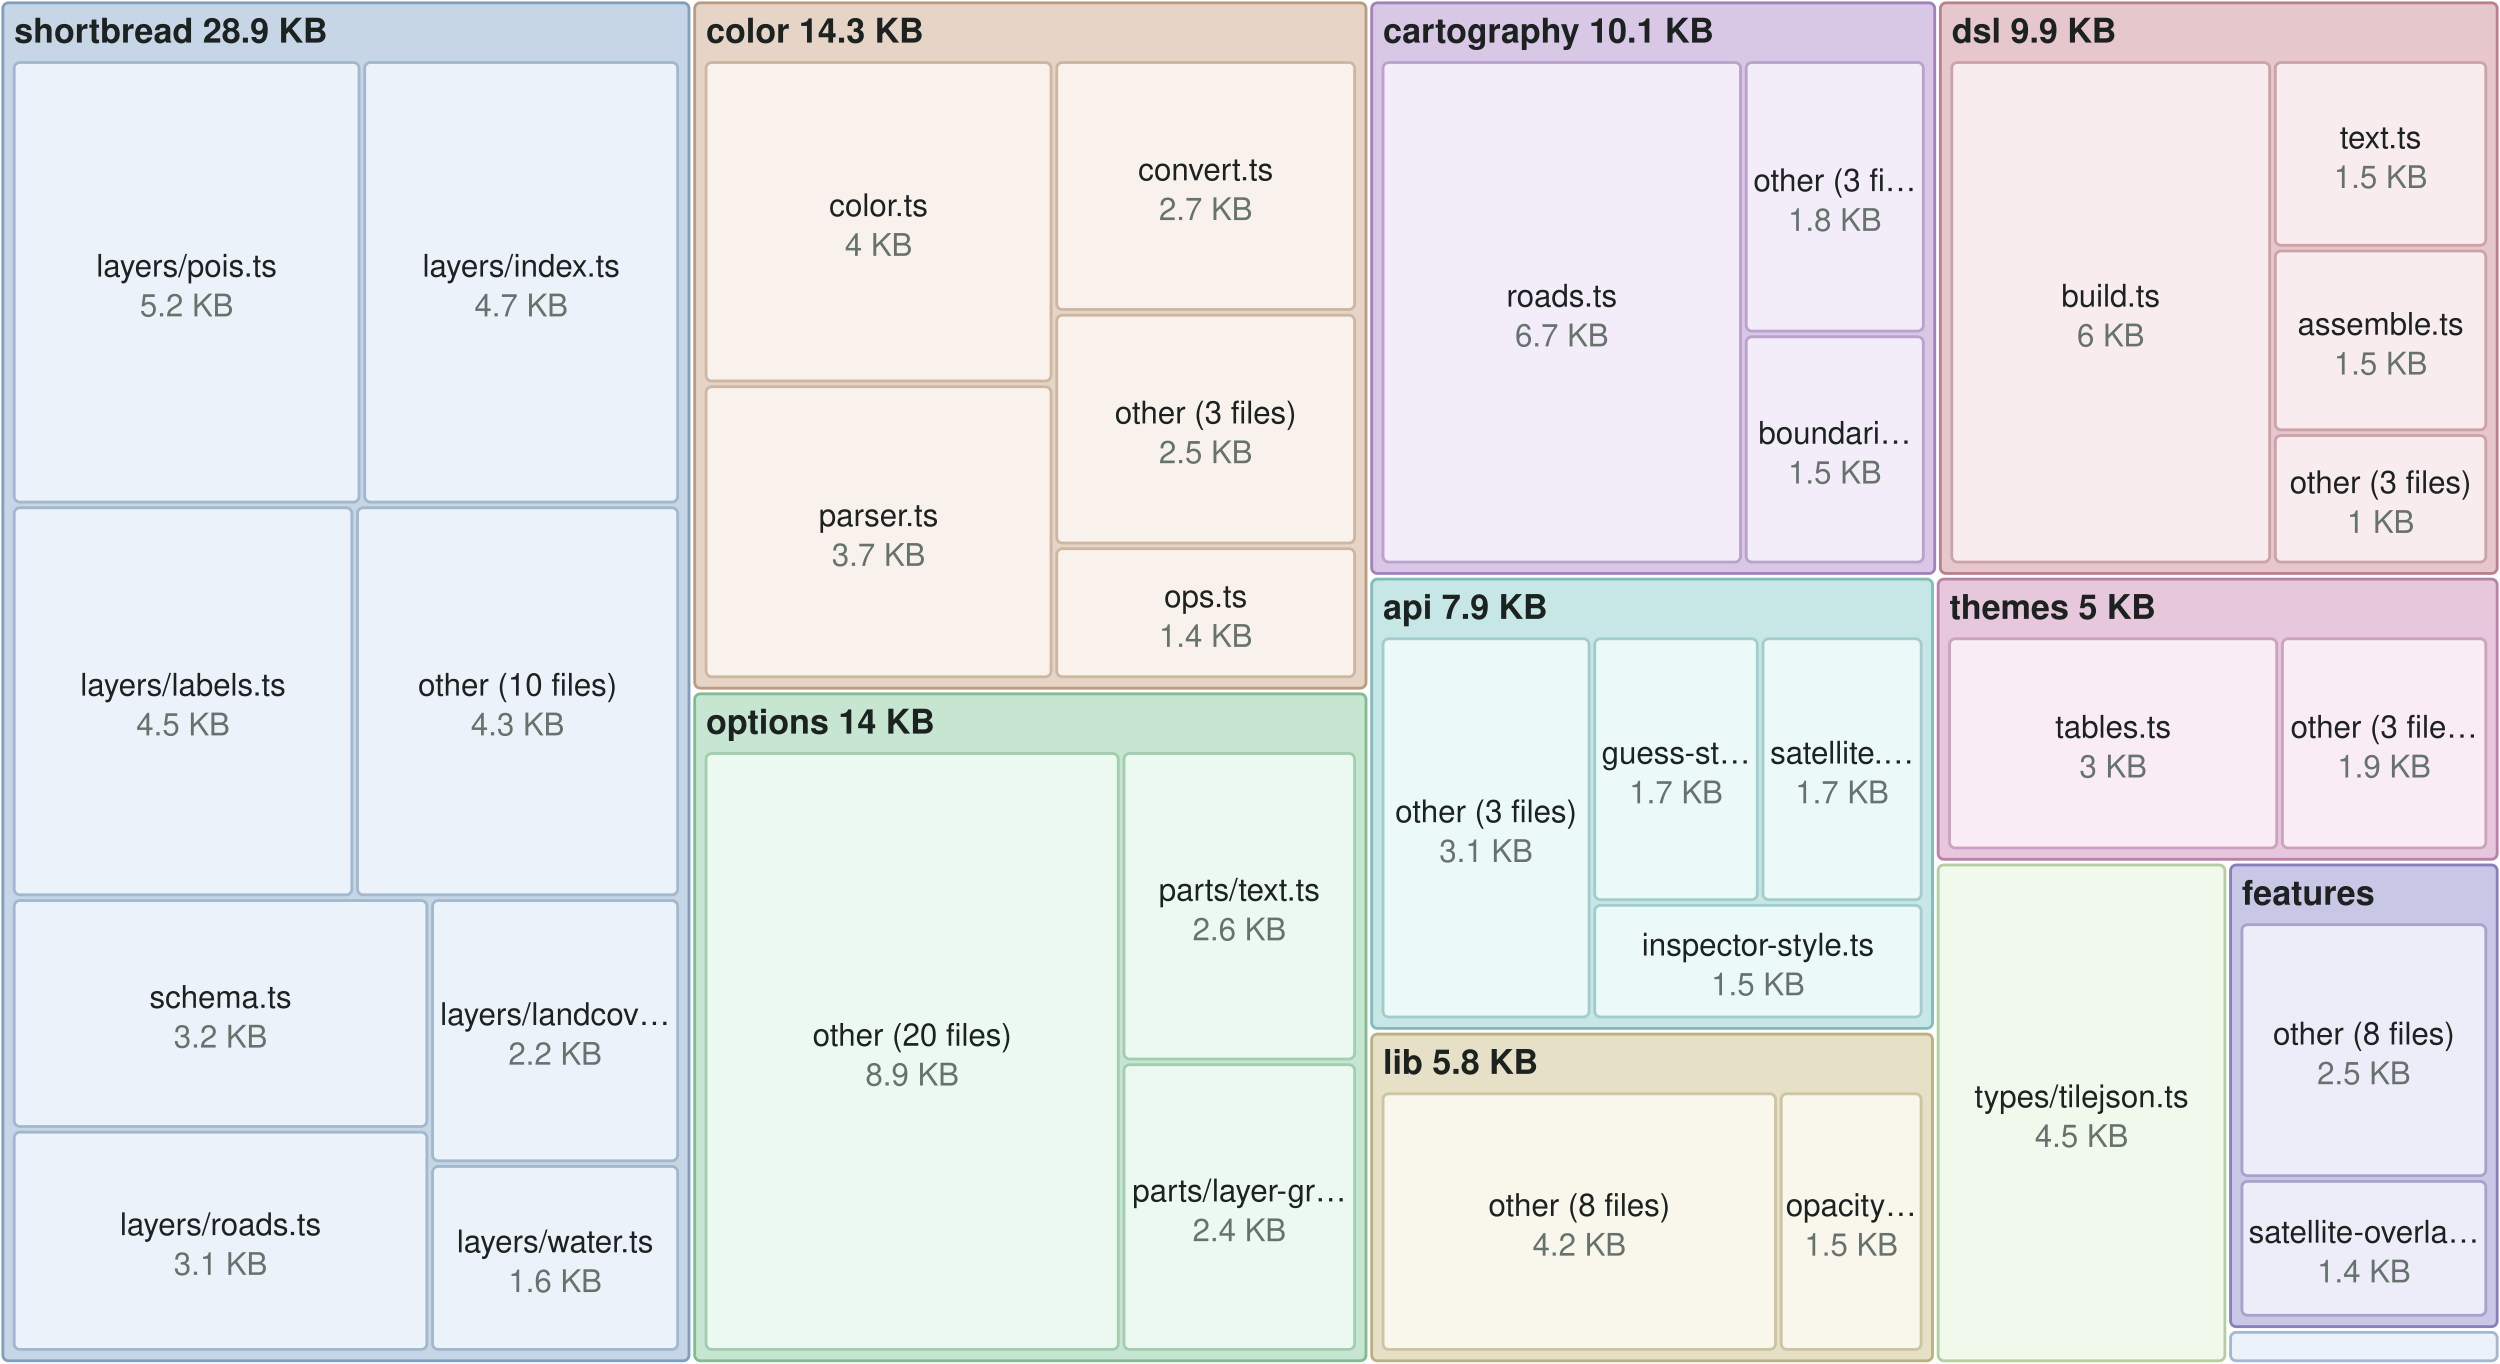
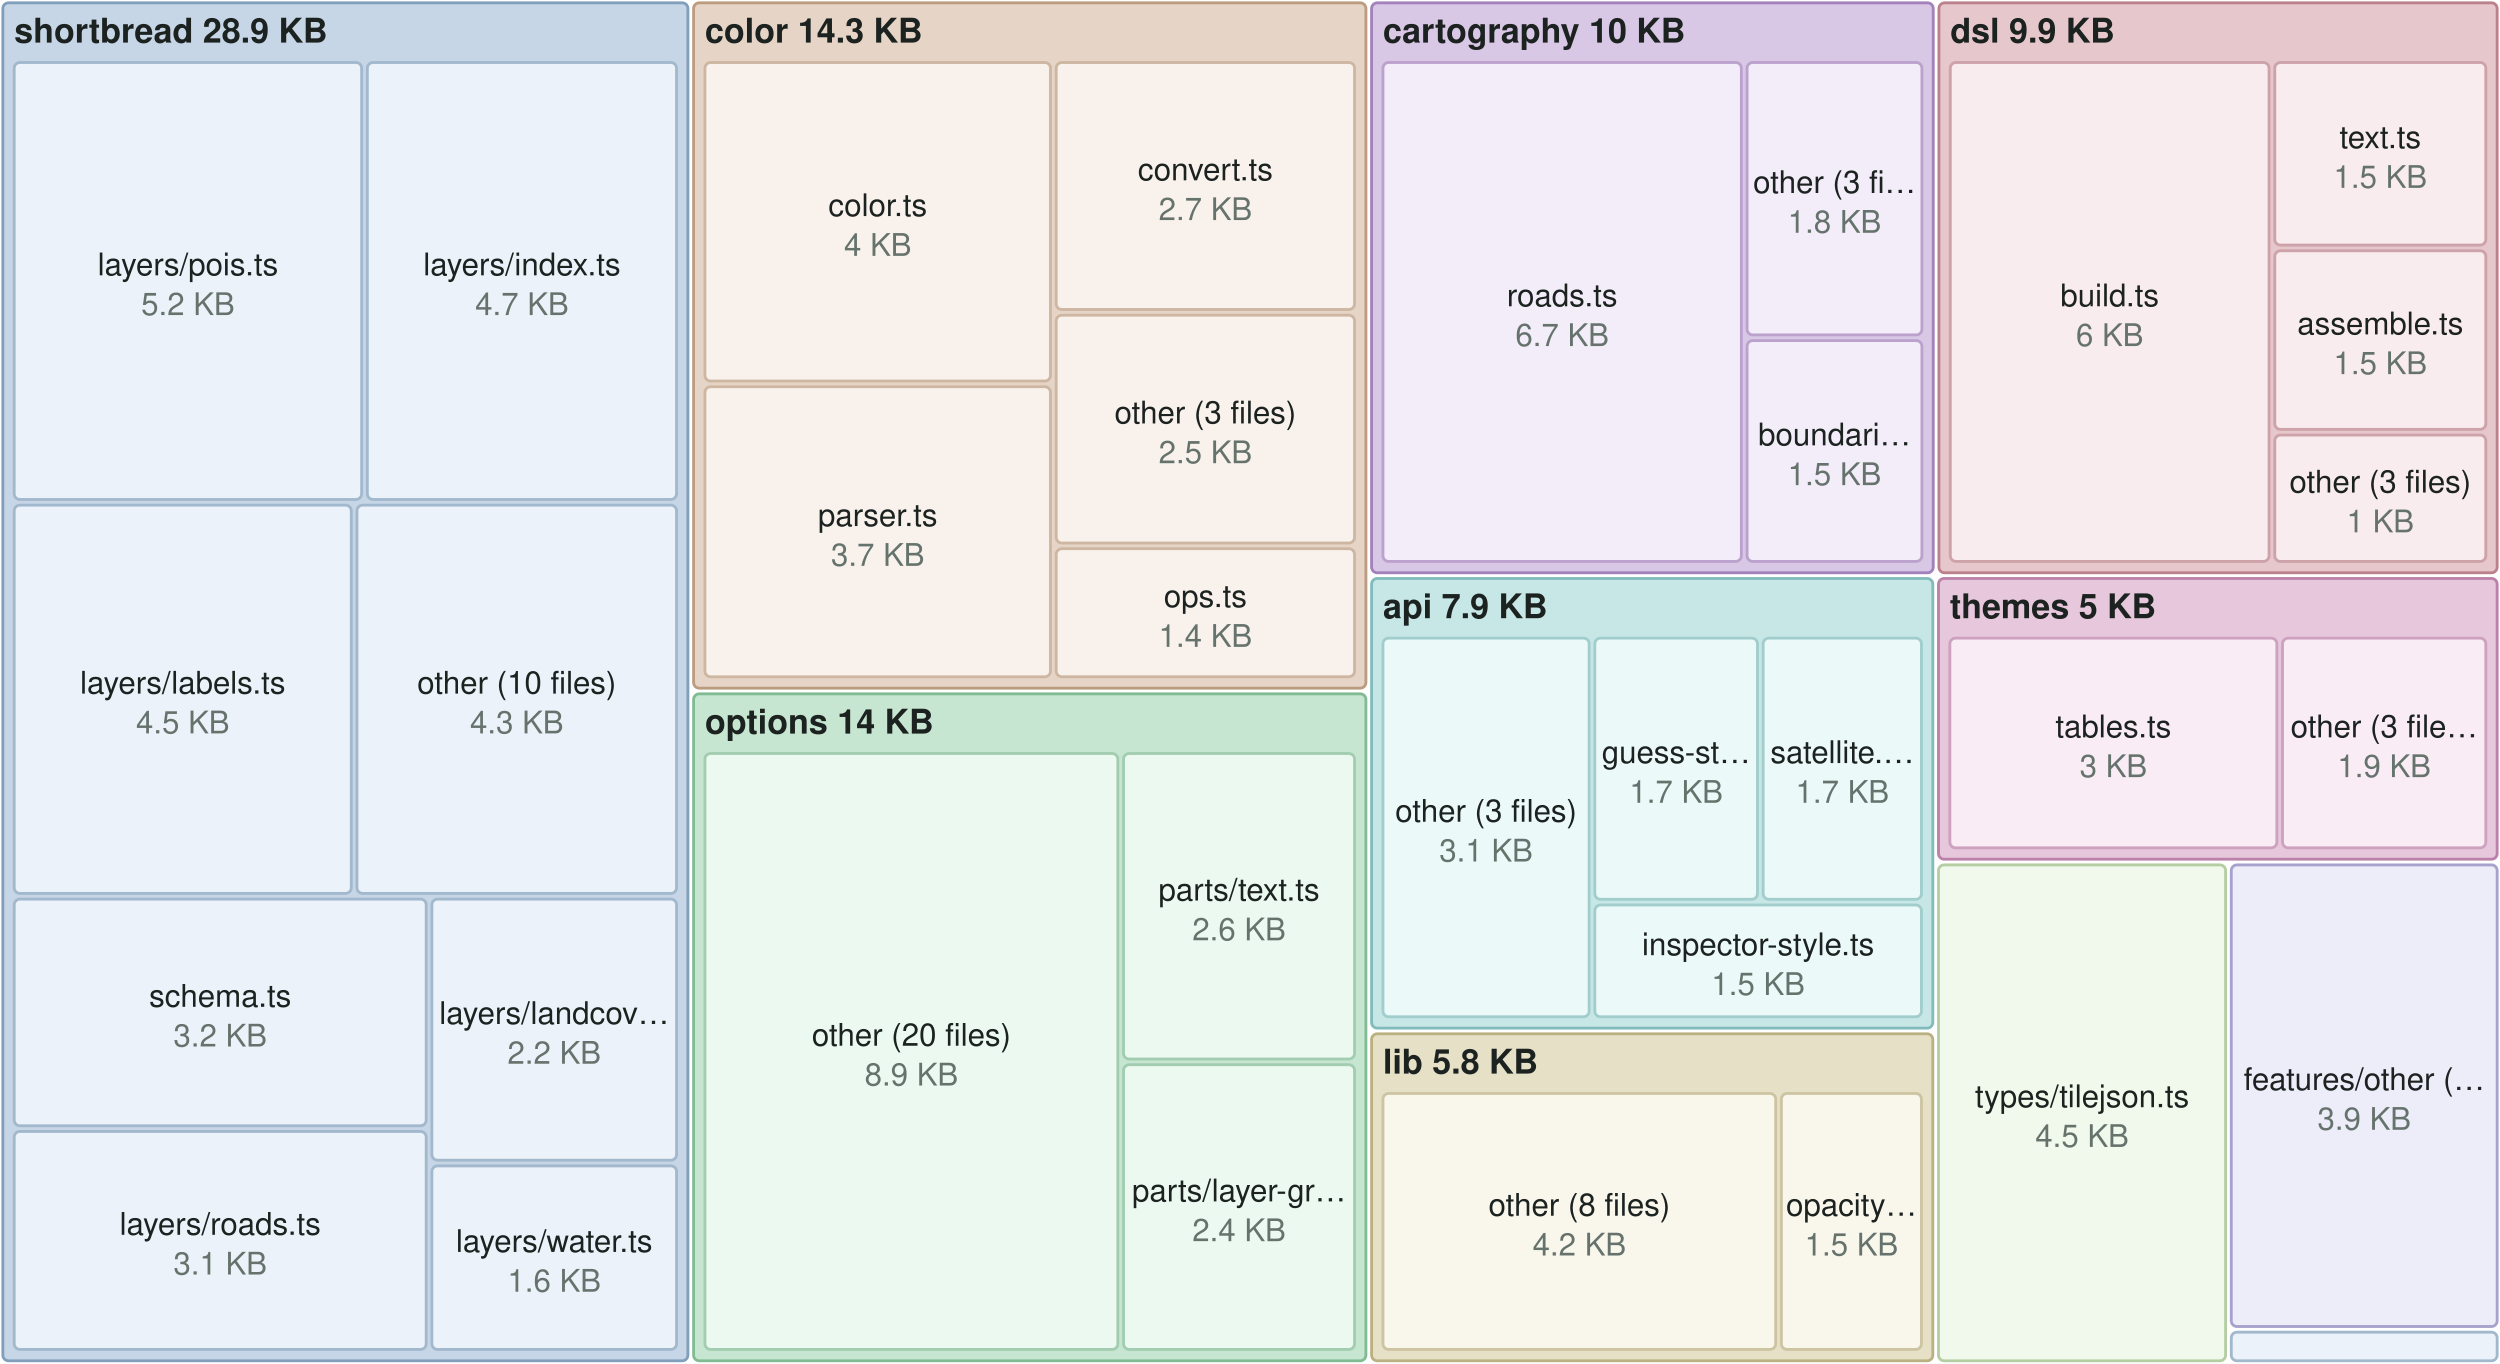
<svg xmlns="http://www.w3.org/2000/svg" width="880" height="480" viewBox="0 0 880 480">
  <style>
	.background { fill: #ffffff; }
	text { font-family: Helvetica, Arial, 'Liberation Sans', sans-serif; }
	.group-label { fill: #1b2220; font-weight: 600; font-size: 12px; }
	.leaf-label { fill: #1b2220; font-size: 11px; text-anchor: middle; }
	.leaf-size { fill: #66736d; font-size: 11px; text-anchor: middle; }
	.group-box, .leaf-box { stroke-width: 1; }
	.leaf:hover .leaf-box { stroke-width: 2; }
	.c0 .group-box { fill: hsl(210 38% 84%); stroke: hsl(210 30% 62%); }
	.c0 .leaf-box { fill: hsl(210 50% 95%); stroke: hsl(210 30% 72%); }
	.c1 .group-box { fill: hsl(28 38% 84%); stroke: hsl(28 30% 62%); }
	.c1 .leaf-box { fill: hsl(28 50% 95%); stroke: hsl(28 30% 72%); }
	.c2 .group-box { fill: hsl(140 38% 84%); stroke: hsl(140 30% 62%); }
	.c2 .leaf-box { fill: hsl(140 50% 95%); stroke: hsl(140 30% 72%); }
	.c3 .group-box { fill: hsl(275 38% 84%); stroke: hsl(275 30% 62%); }
	.c3 .leaf-box { fill: hsl(275 50% 95%); stroke: hsl(275 30% 72%); }
	.c4 .group-box { fill: hsl(350 38% 84%); stroke: hsl(350 30% 62%); }
	.c4 .leaf-box { fill: hsl(350 50% 95%); stroke: hsl(350 30% 72%); }
	.c5 .group-box { fill: hsl(180 38% 84%); stroke: hsl(180 30% 62%); }
	.c5 .leaf-box { fill: hsl(180 50% 95%); stroke: hsl(180 30% 72%); }
	.c6 .group-box { fill: hsl(48 38% 84%); stroke: hsl(48 30% 62%); }
	.c6 .leaf-box { fill: hsl(48 50% 95%); stroke: hsl(48 30% 72%); }
	.c7 .group-box { fill: hsl(320 38% 84%); stroke: hsl(320 30% 62%); }
	.c7 .leaf-box { fill: hsl(320 50% 95%); stroke: hsl(320 30% 72%); }
	.c8 .group-box { fill: hsl(95 38% 84%); stroke: hsl(95 30% 62%); }
	.c8 .leaf-box { fill: hsl(95 50% 95%); stroke: hsl(95 30% 72%); }
	.c9 .group-box { fill: hsl(245 38% 84%); stroke: hsl(245 30% 62%); }
	.c9 .leaf-box { fill: hsl(245 50% 95%); stroke: hsl(245 30% 72%); }
	@media (prefers-color-scheme: dark) {
		.background { fill: #0d1117; }
		.group-label, .leaf-label { fill: #e6edf3; }
		.leaf-size { fill: #8b949e; }
		.c0 .group-box { fill: hsl(210 22% 22%); stroke: hsl(210 20% 38%); }
		.c0 .leaf-box { fill: hsl(210 25% 14%); stroke: hsl(210 20% 32%); }
		.c1 .group-box { fill: hsl(28 22% 22%); stroke: hsl(28 20% 38%); }
		.c1 .leaf-box { fill: hsl(28 25% 14%); stroke: hsl(28 20% 32%); }
		.c2 .group-box { fill: hsl(140 22% 22%); stroke: hsl(140 20% 38%); }
		.c2 .leaf-box { fill: hsl(140 25% 14%); stroke: hsl(140 20% 32%); }
		.c3 .group-box { fill: hsl(275 22% 22%); stroke: hsl(275 20% 38%); }
		.c3 .leaf-box { fill: hsl(275 25% 14%); stroke: hsl(275 20% 32%); }
		.c4 .group-box { fill: hsl(350 22% 22%); stroke: hsl(350 20% 38%); }
		.c4 .leaf-box { fill: hsl(350 25% 14%); stroke: hsl(350 20% 32%); }
		.c5 .group-box { fill: hsl(180 22% 22%); stroke: hsl(180 20% 38%); }
		.c5 .leaf-box { fill: hsl(180 25% 14%); stroke: hsl(180 20% 32%); }
		.c6 .group-box { fill: hsl(48 22% 22%); stroke: hsl(48 20% 38%); }
		.c6 .leaf-box { fill: hsl(48 25% 14%); stroke: hsl(48 20% 32%); }
		.c7 .group-box { fill: hsl(320 22% 22%); stroke: hsl(320 20% 38%); }
		.c7 .leaf-box { fill: hsl(320 25% 14%); stroke: hsl(320 20% 32%); }
		.c8 .group-box { fill: hsl(95 22% 22%); stroke: hsl(95 20% 38%); }
		.c8 .leaf-box { fill: hsl(95 25% 14%); stroke: hsl(95 20% 32%); }
		.c9 .group-box { fill: hsl(245 22% 22%); stroke: hsl(245 20% 38%); }
		.c9 .leaf-box { fill: hsl(245 25% 14%); stroke: hsl(245 20% 32%); }
	}
</style>
  <rect class="background" width="880" height="480" />
  <g class="group c0">
-     <rect class="group-box" x="1" y="1" width="241.53" height="478" rx="2" />
+     <rect class="group-box" x="1" y="1" width="241.14" height="478" rx="2" />
    <text class="group-label" x="5" y="15" textLength="108.71" lengthAdjust="spacingAndGlyphs">shortbread 28.9 KB</text>
  </g>
  <g class="leaf c0">
-     <rect class="leaf-box" x="5" y="22" width="121.38" height="154.74" rx="2" />
-     <text class="leaf-label" x="65.69" y="97.37" textLength="64.19" lengthAdjust="spacingAndGlyphs">layers/pois.ts</text>
-     <text class="leaf-size" x="65.69" y="111.37" textLength="33.02" lengthAdjust="spacingAndGlyphs">5.2 KB</text>
-   </g>
-   <g class="leaf c0">
-     <rect class="leaf-box" x="128.38" y="22" width="110.15" height="154.74" rx="2" />
-     <text class="leaf-label" x="183.46" y="97.37" textLength="70.3" lengthAdjust="spacingAndGlyphs">layers/index.ts</text>
-     <text class="leaf-size" x="183.46" y="111.37" textLength="33.02" lengthAdjust="spacingAndGlyphs">4.7 KB</text>
-   </g>
-   <g class="leaf c0">
-     <rect class="leaf-box" x="5" y="178.74" width="118.85" height="136.24" rx="2" />
-     <text class="leaf-label" x="64.43" y="244.86" textLength="72.74" lengthAdjust="spacingAndGlyphs">layers/labels.ts</text>
-     <text class="leaf-size" x="64.43" y="258.86" textLength="33.02" lengthAdjust="spacingAndGlyphs">4.5 KB</text>
-   </g>
-   <g class="leaf c0">
-     <rect class="leaf-box" x="125.85" y="178.74" width="112.68" height="136.24" rx="2" />
-     <text class="leaf-label" x="182.19" y="244.86" textLength="70.3" lengthAdjust="spacingAndGlyphs">other (10 files)</text>
-     <text class="leaf-size" x="182.19" y="258.86" textLength="33.02" lengthAdjust="spacingAndGlyphs">4.3 KB</text>
-   </g>
-   <g class="leaf c0">
-     <rect class="leaf-box" x="5" y="316.99" width="145.26" height="79.53" rx="2" />
-     <text class="leaf-label" x="77.63" y="354.75" textLength="50.13" lengthAdjust="spacingAndGlyphs">schema.ts</text>
-     <text class="leaf-size" x="77.63" y="368.75" textLength="33.02" lengthAdjust="spacingAndGlyphs">3.2 KB</text>
-   </g>
-   <g class="leaf c0">
-     <rect class="leaf-box" x="5" y="398.52" width="145.26" height="76.48" rx="2" />
-     <text class="leaf-label" x="77.63" y="434.76" textLength="71.52" lengthAdjust="spacingAndGlyphs">layers/roads.ts</text>
-     <text class="leaf-size" x="77.63" y="448.76" textLength="33.02" lengthAdjust="spacingAndGlyphs">3.1 KB</text>
-   </g>
-   <g class="leaf c0">
-     <rect class="leaf-box" x="152.26" y="316.99" width="86.27" height="91.61" rx="2" />
-     <text class="leaf-label" x="195.4" y="360.79" textLength="76.42" lengthAdjust="spacingAndGlyphs">layers/landcov…</text>
-     <text class="leaf-size" x="195.4" y="374.79" textLength="33.02" lengthAdjust="spacingAndGlyphs">2.2 KB</text>
-   </g>
-   <g class="leaf c0">
-     <rect class="leaf-box" x="152.26" y="410.59" width="86.27" height="64.41" rx="2" />
-     <text class="leaf-label" x="195.4" y="440.8" textLength="70.91" lengthAdjust="spacingAndGlyphs">layers/water.ts</text>
-     <text class="leaf-size" x="195.4" y="454.8" textLength="33.02" lengthAdjust="spacingAndGlyphs">1.6 KB</text>
+     <rect class="leaf-box" x="5" y="22" width="122.3" height="153.81" rx="2" />
+     <text class="leaf-label" x="66.15" y="96.91" textLength="64.19" lengthAdjust="spacingAndGlyphs">layers/pois.ts</text>
+     <text class="leaf-size" x="66.15" y="110.91" textLength="33.02" lengthAdjust="spacingAndGlyphs">5.2 KB</text>
+   </g>
+   <g class="leaf c0">
+     <rect class="leaf-box" x="129.3" y="22" width="108.84" height="153.81" rx="2" />
+     <text class="leaf-label" x="183.72" y="96.91" textLength="70.3" lengthAdjust="spacingAndGlyphs">layers/index.ts</text>
+     <text class="leaf-size" x="183.72" y="110.91" textLength="33.02" lengthAdjust="spacingAndGlyphs">4.7 KB</text>
+   </g>
+   <g class="leaf c0">
+     <rect class="leaf-box" x="5" y="177.81" width="118.65" height="136.67" rx="2" />
+     <text class="leaf-label" x="64.33" y="244.15" textLength="72.74" lengthAdjust="spacingAndGlyphs">layers/labels.ts</text>
+     <text class="leaf-size" x="64.33" y="258.15" textLength="33.02" lengthAdjust="spacingAndGlyphs">4.5 KB</text>
+   </g>
+   <g class="leaf c0">
+     <rect class="leaf-box" x="125.65" y="177.81" width="112.49" height="136.67" rx="2" />
+     <text class="leaf-label" x="181.9" y="244.15" textLength="70.3" lengthAdjust="spacingAndGlyphs">other (10 files)</text>
+     <text class="leaf-size" x="181.9" y="258.15" textLength="33.02" lengthAdjust="spacingAndGlyphs">4.3 KB</text>
+   </g>
+   <g class="leaf c0">
+     <rect class="leaf-box" x="5" y="316.49" width="145.02" height="79.78" rx="2" />
+     <text class="leaf-label" x="77.51" y="354.38" textLength="50.13" lengthAdjust="spacingAndGlyphs">schema.ts</text>
+     <text class="leaf-size" x="77.51" y="368.38" textLength="33.02" lengthAdjust="spacingAndGlyphs">3.2 KB</text>
+   </g>
+   <g class="leaf c0">
+     <rect class="leaf-box" x="5" y="398.27" width="145.02" height="76.73" rx="2" />
+     <text class="leaf-label" x="77.51" y="434.64" textLength="71.52" lengthAdjust="spacingAndGlyphs">layers/roads.ts</text>
+     <text class="leaf-size" x="77.51" y="448.64" textLength="33.02" lengthAdjust="spacingAndGlyphs">3.1 KB</text>
+   </g>
+   <g class="leaf c0">
+     <rect class="leaf-box" x="152.02" y="316.49" width="86.13" height="91.9" rx="2" />
+     <text class="leaf-label" x="195.08" y="360.44" textLength="76.42" lengthAdjust="spacingAndGlyphs">layers/landcov…</text>
+     <text class="leaf-size" x="195.08" y="374.44" textLength="33.02" lengthAdjust="spacingAndGlyphs">2.2 KB</text>
+   </g>
+   <g class="leaf c0">
+     <rect class="leaf-box" x="152.02" y="410.39" width="86.13" height="64.61" rx="2" />
+     <text class="leaf-label" x="195.08" y="440.69" textLength="70.91" lengthAdjust="spacingAndGlyphs">layers/water.ts</text>
+     <text class="leaf-size" x="195.08" y="454.69" textLength="33.02" lengthAdjust="spacingAndGlyphs">1.6 KB</text>
  </g>
  <g class="group c1">
-     <rect class="group-box" x="244.53" y="1" width="236.3" height="241.23" rx="2" />
-     <text class="group-label" x="248.53" y="15" textLength="75.37" lengthAdjust="spacingAndGlyphs">color 14.3 KB</text>
-   </g>
-   <g class="leaf c1">
-     <rect class="leaf-box" x="248.53" y="22" width="121.44" height="112.13" rx="2" />
-     <text class="leaf-label" x="309.25" y="76.06" textLength="35.45" lengthAdjust="spacingAndGlyphs">color.ts</text>
-     <text class="leaf-size" x="309.25" y="90.06" textLength="23.85" lengthAdjust="spacingAndGlyphs">4 KB</text>
-   </g>
-   <g class="leaf c1">
-     <rect class="leaf-box" x="248.53" y="136.13" width="121.44" height="102.1" rx="2" />
-     <text class="leaf-label" x="309.25" y="185.18" textLength="42.79" lengthAdjust="spacingAndGlyphs">parser.ts</text>
-     <text class="leaf-size" x="309.25" y="199.18" textLength="33.02" lengthAdjust="spacingAndGlyphs">3.7 KB</text>
-   </g>
-   <g class="leaf c1">
-     <rect class="leaf-box" x="371.97" y="22" width="104.86" height="86.95" rx="2" />
-     <text class="leaf-label" x="424.4" y="63.47" textLength="47.69" lengthAdjust="spacingAndGlyphs">convert.ts</text>
-     <text class="leaf-size" x="424.4" y="77.47" textLength="33.02" lengthAdjust="spacingAndGlyphs">2.7 KB</text>
-   </g>
-   <g class="leaf c1">
-     <rect class="leaf-box" x="371.97" y="110.95" width="104.86" height="80.2" rx="2" />
-     <text class="leaf-label" x="424.4" y="149.05" textLength="64.19" lengthAdjust="spacingAndGlyphs">other (3 files)</text>
-     <text class="leaf-size" x="424.4" y="163.05" textLength="33.02" lengthAdjust="spacingAndGlyphs">2.5 KB</text>
-   </g>
-   <g class="leaf c1">
-     <rect class="leaf-box" x="371.97" y="193.14" width="104.86" height="45.08" rx="2" />
-     <text class="leaf-label" x="424.4" y="213.69" textLength="29.35" lengthAdjust="spacingAndGlyphs">ops.ts</text>
-     <text class="leaf-size" x="424.4" y="227.69" textLength="33.02" lengthAdjust="spacingAndGlyphs">1.4 KB</text>
+     <rect class="group-box" x="244.14" y="1" width="236.66" height="241.23" rx="2" />
+     <text class="group-label" x="248.14" y="15" textLength="75.37" lengthAdjust="spacingAndGlyphs">color 14.3 KB</text>
+   </g>
+   <g class="leaf c1">
+     <rect class="leaf-box" x="248.14" y="22" width="121.63" height="112.13" rx="2" />
+     <text class="leaf-label" x="308.96" y="76.06" textLength="35.45" lengthAdjust="spacingAndGlyphs">color.ts</text>
+     <text class="leaf-size" x="308.96" y="90.06" textLength="23.85" lengthAdjust="spacingAndGlyphs">4 KB</text>
+   </g>
+   <g class="leaf c1">
+     <rect class="leaf-box" x="248.14" y="136.13" width="121.63" height="102.1" rx="2" />
+     <text class="leaf-label" x="308.96" y="185.18" textLength="42.79" lengthAdjust="spacingAndGlyphs">parser.ts</text>
+     <text class="leaf-size" x="308.96" y="199.18" textLength="33.02" lengthAdjust="spacingAndGlyphs">3.7 KB</text>
+   </g>
+   <g class="leaf c1">
+     <rect class="leaf-box" x="371.78" y="22" width="105.02" height="86.95" rx="2" />
+     <text class="leaf-label" x="424.29" y="63.47" textLength="47.69" lengthAdjust="spacingAndGlyphs">convert.ts</text>
+     <text class="leaf-size" x="424.29" y="77.47" textLength="33.02" lengthAdjust="spacingAndGlyphs">2.7 KB</text>
+   </g>
+   <g class="leaf c1">
+     <rect class="leaf-box" x="371.78" y="110.95" width="105.02" height="80.2" rx="2" />
+     <text class="leaf-label" x="424.29" y="149.05" textLength="64.19" lengthAdjust="spacingAndGlyphs">other (3 files)</text>
+     <text class="leaf-size" x="424.29" y="163.05" textLength="33.02" lengthAdjust="spacingAndGlyphs">2.5 KB</text>
+   </g>
+   <g class="leaf c1">
+     <rect class="leaf-box" x="371.78" y="193.14" width="105.02" height="45.08" rx="2" />
+     <text class="leaf-label" x="424.29" y="213.69" textLength="29.35" lengthAdjust="spacingAndGlyphs">ops.ts</text>
+     <text class="leaf-size" x="424.29" y="227.69" textLength="33.02" lengthAdjust="spacingAndGlyphs">1.4 KB</text>
  </g>
  <g class="group c2">
-     <rect class="group-box" x="244.53" y="244.23" width="236.3" height="234.77" rx="2" />
-     <text class="group-label" x="248.53" y="258.23" textLength="79.36" lengthAdjust="spacingAndGlyphs">options 14 KB</text>
+     <rect class="group-box" x="244.14" y="244.23" width="236.66" height="234.77" rx="2" />
+     <text class="group-label" x="248.14" y="258.23" textLength="79.36" lengthAdjust="spacingAndGlyphs">options 14 KB</text>
  </g>
  <g class="leaf c2">
-     <rect class="leaf-box" x="248.53" y="265.23" width="145.11" height="209.77" rx="2" />
-     <text class="leaf-label" x="321.09" y="368.11" textLength="70.3" lengthAdjust="spacingAndGlyphs">other (20 files)</text>
-     <text class="leaf-size" x="321.09" y="382.11" textLength="33.02" lengthAdjust="spacingAndGlyphs">8.9 KB</text>
+     <rect class="leaf-box" x="248.14" y="265.23" width="145.34" height="209.77" rx="2" />
+     <text class="leaf-label" x="320.81" y="368.11" textLength="70.3" lengthAdjust="spacingAndGlyphs">other (20 files)</text>
+     <text class="leaf-size" x="320.81" y="382.11" textLength="33.02" lengthAdjust="spacingAndGlyphs">8.9 KB</text>
  </g>
  <g class="leaf c2">
-     <rect class="leaf-box" x="395.64" y="265.23" width="81.19" height="107.55" rx="2" />
-     <text class="leaf-label" x="436.24" y="317" textLength="56.86" lengthAdjust="spacingAndGlyphs">parts/text.ts</text>
-     <text class="leaf-size" x="436.24" y="331" textLength="33.02" lengthAdjust="spacingAndGlyphs">2.6 KB</text>
+     <rect class="leaf-box" x="395.48" y="265.23" width="81.32" height="107.55" rx="2" />
+     <text class="leaf-label" x="436.14" y="317" textLength="56.86" lengthAdjust="spacingAndGlyphs">parts/text.ts</text>
+     <text class="leaf-size" x="436.14" y="331" textLength="33.02" lengthAdjust="spacingAndGlyphs">2.6 KB</text>
  </g>
  <g class="leaf c2">
-     <rect class="leaf-box" x="395.64" y="374.78" width="81.19" height="100.22" rx="2" />
-     <text class="leaf-label" x="436.24" y="422.89" textLength="70.91" lengthAdjust="spacingAndGlyphs">parts/layer-gr…</text>
-     <text class="leaf-size" x="436.24" y="436.89" textLength="33.02" lengthAdjust="spacingAndGlyphs">2.4 KB</text>
+     <rect class="leaf-box" x="395.48" y="374.78" width="81.32" height="100.22" rx="2" />
+     <text class="leaf-label" x="436.14" y="422.89" textLength="70.91" lengthAdjust="spacingAndGlyphs">parts/layer-gr…</text>
+     <text class="leaf-size" x="436.14" y="436.89" textLength="33.02" lengthAdjust="spacingAndGlyphs">2.4 KB</text>
  </g>
  <g class="group c3">
-     <rect class="group-box" x="482.83" y="1" width="198.19" height="200.85" rx="2" />
-     <text class="group-label" x="486.83" y="15" textLength="115.38" lengthAdjust="spacingAndGlyphs">cartography 10.1 KB</text>
+     <rect class="group-box" x="482.8" y="1" width="197.7" height="200.62" rx="2" />
+     <text class="group-label" x="486.8" y="15" textLength="105.37" lengthAdjust="spacingAndGlyphs">cartography 10 KB</text>
  </g>
  <g class="leaf c3">
-     <rect class="leaf-box" x="486.83" y="22" width="125.84" height="175.85" rx="2" />
-     <text class="leaf-label" x="549.75" y="107.92" textLength="39.13" lengthAdjust="spacingAndGlyphs">roads.ts</text>
-     <text class="leaf-size" x="549.75" y="121.92" textLength="33.02" lengthAdjust="spacingAndGlyphs">6.7 KB</text>
+     <rect class="leaf-box" x="486.8" y="22" width="126.16" height="175.62" rx="2" />
+     <text class="leaf-label" x="549.88" y="107.81" textLength="39.13" lengthAdjust="spacingAndGlyphs">roads.ts</text>
+     <text class="leaf-size" x="549.88" y="121.81" textLength="33.02" lengthAdjust="spacingAndGlyphs">6.7 KB</text>
  </g>
  <g class="leaf c3">
-     <rect class="leaf-box" x="614.67" y="22" width="62.35" height="94.54" rx="2" />
-     <text class="leaf-label" x="645.85" y="67.27" textLength="52.58" lengthAdjust="spacingAndGlyphs">other (3 fi…</text>
-     <text class="leaf-size" x="645.85" y="81.27" textLength="33.02" lengthAdjust="spacingAndGlyphs">1.8 KB</text>
+     <rect class="leaf-box" x="614.97" y="22" width="61.54" height="95.89" rx="2" />
+     <text class="leaf-label" x="645.74" y="67.94" textLength="52.58" lengthAdjust="spacingAndGlyphs">other (3 fi…</text>
+     <text class="leaf-size" x="645.74" y="81.94" textLength="33.02" lengthAdjust="spacingAndGlyphs">1.8 KB</text>
  </g>
  <g class="leaf c3">
-     <rect class="leaf-box" x="614.67" y="118.54" width="62.35" height="79.31" rx="2" />
-     <text class="leaf-label" x="645.85" y="156.19" textLength="48.92" lengthAdjust="spacingAndGlyphs">boundari…</text>
-     <text class="leaf-size" x="645.85" y="170.19" textLength="33.02" lengthAdjust="spacingAndGlyphs">1.5 KB</text>
+     <rect class="leaf-box" x="614.97" y="119.89" width="61.54" height="77.73" rx="2" />
+     <text class="leaf-label" x="645.74" y="156.76" textLength="48.92" lengthAdjust="spacingAndGlyphs">boundari…</text>
+     <text class="leaf-size" x="645.74" y="170.76" textLength="33.02" lengthAdjust="spacingAndGlyphs">1.5 KB</text>
  </g>
  <g class="group c4">
-     <rect class="group-box" x="683.02" y="1" width="195.98" height="200.85" rx="2" />
-     <text class="group-label" x="687.02" y="15" textLength="56.7" lengthAdjust="spacingAndGlyphs">dsl 9.9 KB</text>
-   </g>
-   <g class="leaf c4">
-     <rect class="leaf-box" x="687.02" y="22" width="111.9" height="175.85" rx="2" />
-     <text class="leaf-label" x="742.97" y="107.92" textLength="34.85" lengthAdjust="spacingAndGlyphs">build.ts</text>
-     <text class="leaf-size" x="742.97" y="121.92" textLength="23.85" lengthAdjust="spacingAndGlyphs">6 KB</text>
-   </g>
-   <g class="leaf c4">
-     <rect class="leaf-box" x="800.92" y="22" width="74.08" height="64.35" rx="2" />
-     <text class="leaf-label" x="837.96" y="52.18" textLength="29.35" lengthAdjust="spacingAndGlyphs">text.ts</text>
-     <text class="leaf-size" x="837.96" y="66.18" textLength="33.02" lengthAdjust="spacingAndGlyphs">1.5 KB</text>
-   </g>
-   <g class="leaf c4">
-     <rect class="leaf-box" x="800.92" y="88.35" width="74.08" height="62.95" rx="2" />
-     <text class="leaf-label" x="837.96" y="117.83" textLength="58.69" lengthAdjust="spacingAndGlyphs">assemble.ts</text>
-     <text class="leaf-size" x="837.96" y="131.83" textLength="33.02" lengthAdjust="spacingAndGlyphs">1.5 KB</text>
-   </g>
-   <g class="leaf c4">
-     <rect class="leaf-box" x="800.92" y="153.3" width="74.08" height="44.55" rx="2" />
-     <text class="leaf-label" x="837.96" y="173.58" textLength="64.19" lengthAdjust="spacingAndGlyphs">other (3 files)</text>
-     <text class="leaf-size" x="837.96" y="187.58" textLength="23.85" lengthAdjust="spacingAndGlyphs">1 KB</text>
+     <rect class="group-box" x="682.5" y="1" width="196.5" height="200.62" rx="2" />
+     <text class="group-label" x="686.5" y="15" textLength="56.7" lengthAdjust="spacingAndGlyphs">dsl 9.9 KB</text>
+   </g>
+   <g class="leaf c4">
+     <rect class="leaf-box" x="686.5" y="22" width="112.21" height="175.62" rx="2" />
+     <text class="leaf-label" x="742.61" y="107.81" textLength="34.85" lengthAdjust="spacingAndGlyphs">build.ts</text>
+     <text class="leaf-size" x="742.61" y="121.81" textLength="23.85" lengthAdjust="spacingAndGlyphs">6 KB</text>
+   </g>
+   <g class="leaf c4">
+     <rect class="leaf-box" x="800.72" y="22" width="74.28" height="64.27" rx="2" />
+     <text class="leaf-label" x="837.86" y="52.13" textLength="29.35" lengthAdjust="spacingAndGlyphs">text.ts</text>
+     <text class="leaf-size" x="837.86" y="66.13" textLength="33.02" lengthAdjust="spacingAndGlyphs">1.5 KB</text>
+   </g>
+   <g class="leaf c4">
+     <rect class="leaf-box" x="800.72" y="88.27" width="74.28" height="62.87" rx="2" />
+     <text class="leaf-label" x="837.86" y="117.7" textLength="58.69" lengthAdjust="spacingAndGlyphs">assemble.ts</text>
+     <text class="leaf-size" x="837.86" y="131.7" textLength="33.02" lengthAdjust="spacingAndGlyphs">1.5 KB</text>
+   </g>
+   <g class="leaf c4">
+     <rect class="leaf-box" x="800.72" y="153.14" width="74.28" height="44.49" rx="2" />
+     <text class="leaf-label" x="837.86" y="173.38" textLength="64.19" lengthAdjust="spacingAndGlyphs">other (3 files)</text>
+     <text class="leaf-size" x="837.86" y="187.38" textLength="23.85" lengthAdjust="spacingAndGlyphs">1 KB</text>
  </g>
  <g class="group c5">
-     <rect class="group-box" x="482.83" y="203.85" width="197.41" height="158.15" rx="2" />
-     <text class="group-label" x="486.83" y="217.85" textLength="56.7" lengthAdjust="spacingAndGlyphs">api 7.9 KB</text>
-   </g>
-   <g class="leaf c5">
-     <rect class="leaf-box" x="486.83" y="224.85" width="72.52" height="133.15" rx="2" />
-     <text class="leaf-label" x="523.09" y="289.42" textLength="64.19" lengthAdjust="spacingAndGlyphs">other (3 files)</text>
-     <text class="leaf-size" x="523.09" y="303.42" textLength="33.02" lengthAdjust="spacingAndGlyphs">3.1 KB</text>
-   </g>
-   <g class="leaf c5">
-     <rect class="leaf-box" x="561.35" y="224.85" width="57.21" height="91.84" rx="2" />
-     <text class="leaf-label" x="589.96" y="268.77" textLength="47.69" lengthAdjust="spacingAndGlyphs">guess-st…</text>
-     <text class="leaf-size" x="589.96" y="282.77" textLength="33.02" lengthAdjust="spacingAndGlyphs">1.7 KB</text>
-   </g>
-   <g class="leaf c5">
-     <rect class="leaf-box" x="620.57" y="224.85" width="55.68" height="91.84" rx="2" />
-     <text class="leaf-label" x="648.4" y="268.77" textLength="46.46" lengthAdjust="spacingAndGlyphs">satellite.…</text>
-     <text class="leaf-size" x="648.4" y="282.77" textLength="33.02" lengthAdjust="spacingAndGlyphs">1.7 KB</text>
-   </g>
-   <g class="leaf c5">
-     <rect class="leaf-box" x="561.35" y="318.69" width="114.89" height="39.3" rx="2" />
-     <text class="leaf-label" x="618.8" y="336.34" textLength="82.52" lengthAdjust="spacingAndGlyphs">inspector-style.ts</text>
-     <text class="leaf-size" x="618.8" y="350.34" textLength="33.02" lengthAdjust="spacingAndGlyphs">1.5 KB</text>
+     <rect class="group-box" x="482.8" y="203.62" width="197.55" height="158.28" rx="2" />
+     <text class="group-label" x="486.8" y="217.62" textLength="56.7" lengthAdjust="spacingAndGlyphs">api 7.9 KB</text>
+   </g>
+   <g class="leaf c5">
+     <rect class="leaf-box" x="486.8" y="224.62" width="72.58" height="133.28" rx="2" />
+     <text class="leaf-label" x="523.09" y="289.26" textLength="64.19" lengthAdjust="spacingAndGlyphs">other (3 files)</text>
+     <text class="leaf-size" x="523.09" y="303.26" textLength="33.02" lengthAdjust="spacingAndGlyphs">3.1 KB</text>
+   </g>
+   <g class="leaf c5">
+     <rect class="leaf-box" x="561.38" y="224.62" width="57.25" height="91.93" rx="2" />
+     <text class="leaf-label" x="590" y="268.59" textLength="47.69" lengthAdjust="spacingAndGlyphs">guess-st…</text>
+     <text class="leaf-size" x="590" y="282.59" textLength="33.02" lengthAdjust="spacingAndGlyphs">1.7 KB</text>
+   </g>
+   <g class="leaf c5">
+     <rect class="leaf-box" x="620.63" y="224.62" width="55.72" height="91.93" rx="2" />
+     <text class="leaf-label" x="648.49" y="268.59" textLength="46.46" lengthAdjust="spacingAndGlyphs">satellite.…</text>
+     <text class="leaf-size" x="648.49" y="282.59" textLength="33.02" lengthAdjust="spacingAndGlyphs">1.7 KB</text>
+   </g>
+   <g class="leaf c5">
+     <rect class="leaf-box" x="561.38" y="318.56" width="114.97" height="39.34" rx="2" />
+     <text class="leaf-label" x="618.86" y="336.23" textLength="82.52" lengthAdjust="spacingAndGlyphs">inspector-style.ts</text>
+     <text class="leaf-size" x="618.86" y="350.23" textLength="33.02" lengthAdjust="spacingAndGlyphs">1.5 KB</text>
  </g>
  <g class="group c6">
-     <rect class="group-box" x="482.83" y="364" width="197.41" height="115" rx="2" />
-     <text class="group-label" x="486.83" y="378" textLength="53.36" lengthAdjust="spacingAndGlyphs">lib 5.8 KB</text>
+     <rect class="group-box" x="482.8" y="363.9" width="197.55" height="115.1" rx="2" />
+     <text class="group-label" x="486.8" y="377.9" textLength="53.36" lengthAdjust="spacingAndGlyphs">lib 5.8 KB</text>
  </g>
  <g class="leaf c6">
-     <rect class="leaf-box" x="486.83" y="385" width="138.15" height="90" rx="2" />
-     <text class="leaf-label" x="555.91" y="428" textLength="64.19" lengthAdjust="spacingAndGlyphs">other (8 files)</text>
-     <text class="leaf-size" x="555.91" y="442" textLength="33.02" lengthAdjust="spacingAndGlyphs">4.2 KB</text>
+     <rect class="leaf-box" x="486.8" y="384.9" width="138.25" height="90.1" rx="2" />
+     <text class="leaf-label" x="555.93" y="427.95" textLength="64.19" lengthAdjust="spacingAndGlyphs">other (8 files)</text>
+     <text class="leaf-size" x="555.93" y="441.95" textLength="33.02" lengthAdjust="spacingAndGlyphs">4.2 KB</text>
  </g>
  <g class="leaf c6">
-     <rect class="leaf-box" x="626.98" y="385" width="49.26" height="90" rx="2" />
-     <text class="leaf-label" x="651.61" y="428" textLength="40.96" lengthAdjust="spacingAndGlyphs">opacity…</text>
-     <text class="leaf-size" x="651.61" y="442" textLength="33.02" lengthAdjust="spacingAndGlyphs">1.5 KB</text>
+     <rect class="leaf-box" x="627.05" y="384.9" width="49.3" height="90.1" rx="2" />
+     <text class="leaf-label" x="651.7" y="427.95" textLength="40.96" lengthAdjust="spacingAndGlyphs">opacity…</text>
+     <text class="leaf-size" x="651.7" y="441.95" textLength="33.02" lengthAdjust="spacingAndGlyphs">1.5 KB</text>
  </g>
  <g class="group c7">
-     <rect class="group-box" x="682.24" y="203.85" width="196.76" height="98.62" rx="2" />
-     <text class="group-label" x="686.24" y="217.85" textLength="71.36" lengthAdjust="spacingAndGlyphs">themes 5 KB</text>
+     <rect class="group-box" x="682.35" y="203.62" width="196.65" height="98.82" rx="2" />
+     <text class="group-label" x="686.35" y="217.62" textLength="71.36" lengthAdjust="spacingAndGlyphs">themes 5 KB</text>
  </g>
  <g class="leaf c7">
-     <rect class="leaf-box" x="686.24" y="224.85" width="115.16" height="73.62" rx="2" />
-     <text class="leaf-label" x="743.83" y="259.66" textLength="40.96" lengthAdjust="spacingAndGlyphs">tables.ts</text>
-     <text class="leaf-size" x="743.83" y="273.66" textLength="23.85" lengthAdjust="spacingAndGlyphs">3 KB</text>
+     <rect class="leaf-box" x="686.35" y="224.62" width="115.1" height="73.82" rx="2" />
+     <text class="leaf-label" x="743.9" y="259.54" textLength="40.96" lengthAdjust="spacingAndGlyphs">tables.ts</text>
+     <text class="leaf-size" x="743.9" y="273.54" textLength="23.85" lengthAdjust="spacingAndGlyphs">3 KB</text>
  </g>
  <g class="leaf c7">
-     <rect class="leaf-box" x="803.41" y="224.85" width="71.59" height="73.62" rx="2" />
-     <text class="leaf-label" x="839.2" y="259.66" textLength="61.14" lengthAdjust="spacingAndGlyphs">other (3 file…</text>
-     <text class="leaf-size" x="839.2" y="273.66" textLength="33.02" lengthAdjust="spacingAndGlyphs">1.9 KB</text>
+     <rect class="leaf-box" x="803.45" y="224.62" width="71.55" height="73.82" rx="2" />
+     <text class="leaf-label" x="839.22" y="259.54" textLength="61.14" lengthAdjust="spacingAndGlyphs">other (3 file…</text>
+     <text class="leaf-size" x="839.22" y="273.54" textLength="33.02" lengthAdjust="spacingAndGlyphs">1.9 KB</text>
  </g>
  <g class="leaf c8">
-     <rect class="leaf-box" x="682.24" y="304.47" width="100.92" height="174.53" rx="2" />
-     <text class="leaf-label" x="732.7" y="389.73" textLength="75.2" lengthAdjust="spacingAndGlyphs">types/tilejson.ts</text>
-     <text class="leaf-size" x="732.7" y="403.73" textLength="33.02" lengthAdjust="spacingAndGlyphs">4.5 KB</text>
-   </g>
-   <g class="group c9">
-     <rect class="group-box" x="785.16" y="304.47" width="93.84" height="162.51" rx="2" />
-     <text class="group-label" x="789.16" y="318.47" textLength="46.68" lengthAdjust="spacingAndGlyphs">features</text>
+     <rect class="leaf-box" x="682.35" y="304.45" width="101.06" height="174.55" rx="2" />
+     <text class="leaf-label" x="732.88" y="389.72" textLength="75.2" lengthAdjust="spacingAndGlyphs">types/tilejson.ts</text>
+     <text class="leaf-size" x="732.88" y="403.72" textLength="33.02" lengthAdjust="spacingAndGlyphs">4.5 KB</text>
  </g>
  <g class="leaf c9">
-     <rect class="leaf-box" x="789.16" y="325.47" width="85.84" height="88.37" rx="2" />
-     <text class="leaf-label" x="832.08" y="367.65" textLength="64.19" lengthAdjust="spacingAndGlyphs">other (8 files)</text>
-     <text class="leaf-size" x="832.08" y="381.65" textLength="33.02" lengthAdjust="spacingAndGlyphs">2.5 KB</text>
-   </g>
-   <g class="leaf c9">
-     <rect class="leaf-box" x="789.16" y="415.84" width="85.84" height="47.15" rx="2" />
-     <text class="leaf-label" x="832.08" y="437.41" textLength="77.02" lengthAdjust="spacingAndGlyphs">satellite-overla…</text>
-     <text class="leaf-size" x="832.08" y="451.41" textLength="33.02" lengthAdjust="spacingAndGlyphs">1.4 KB</text>
-   </g>
-   <g class="leaf c0">
-     <rect class="leaf-box" x="785.16" y="468.98" width="93.84" height="10.02" rx="2" />
+     <rect class="leaf-box" x="785.41" y="304.45" width="93.59" height="162.48" rx="2" />
+     <text class="leaf-label" x="832.21" y="383.69" textLength="80.71" lengthAdjust="spacingAndGlyphs">features/other (…</text>
+     <text class="leaf-size" x="832.21" y="397.69" textLength="33.02" lengthAdjust="spacingAndGlyphs">3.9 KB</text>
+   </g>
+   <g class="leaf c0">
+     <rect class="leaf-box" x="785.41" y="468.93" width="93.59" height="10.07" rx="2" />
  </g>
</svg>
